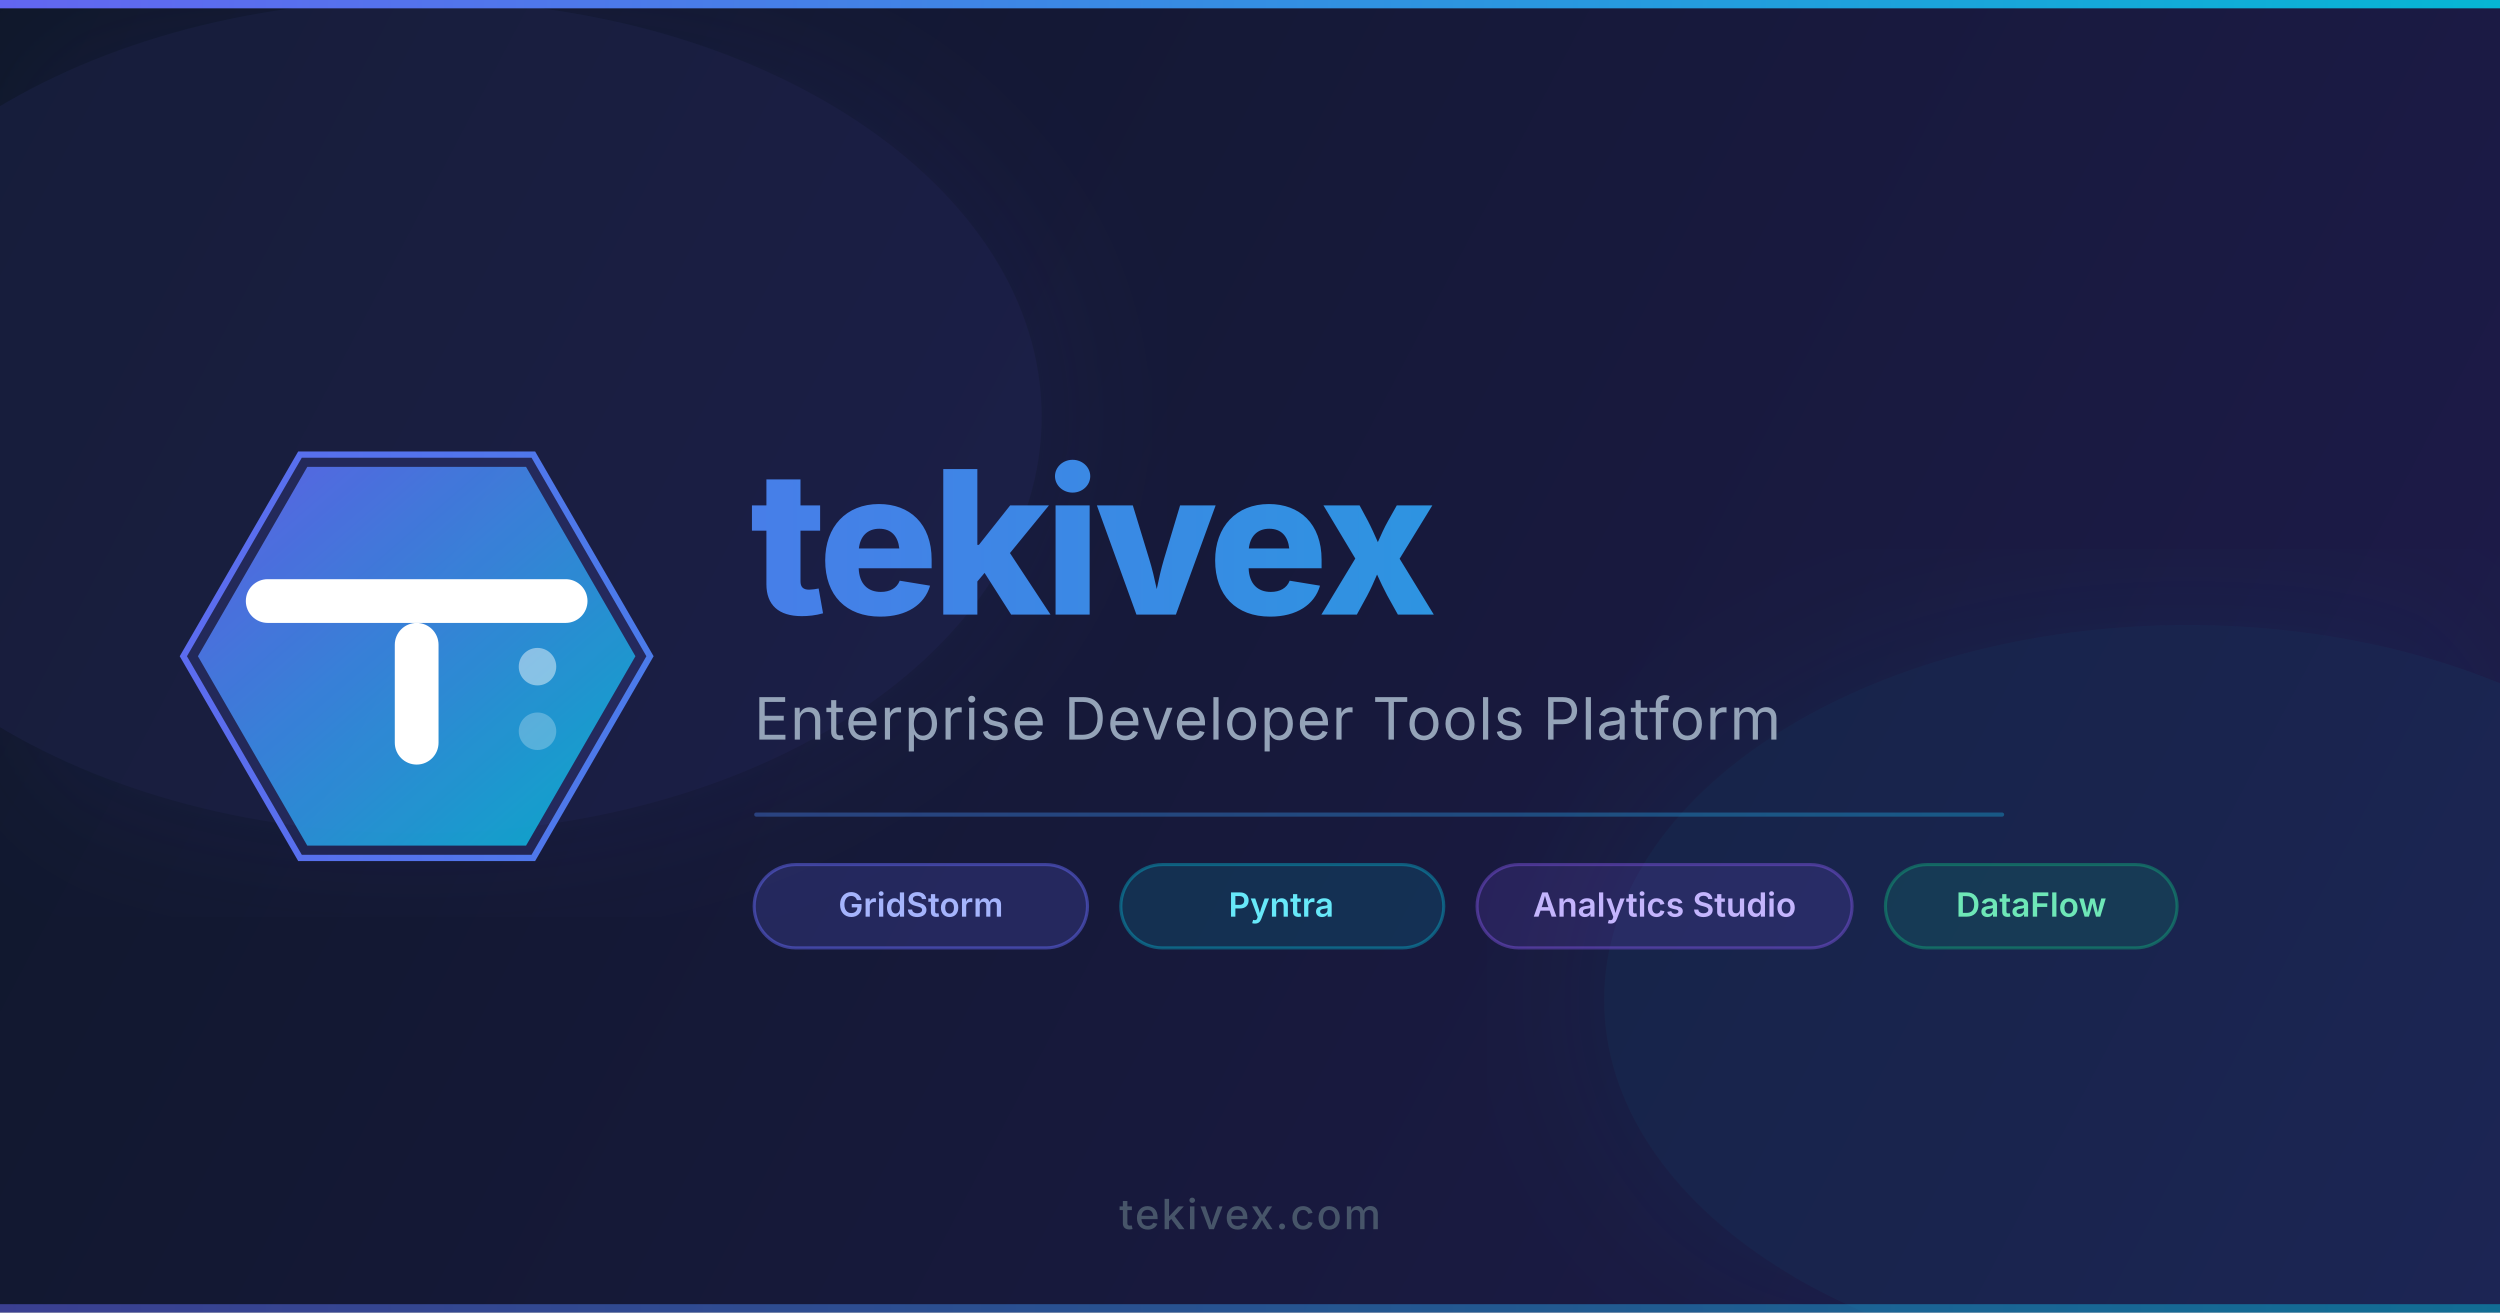
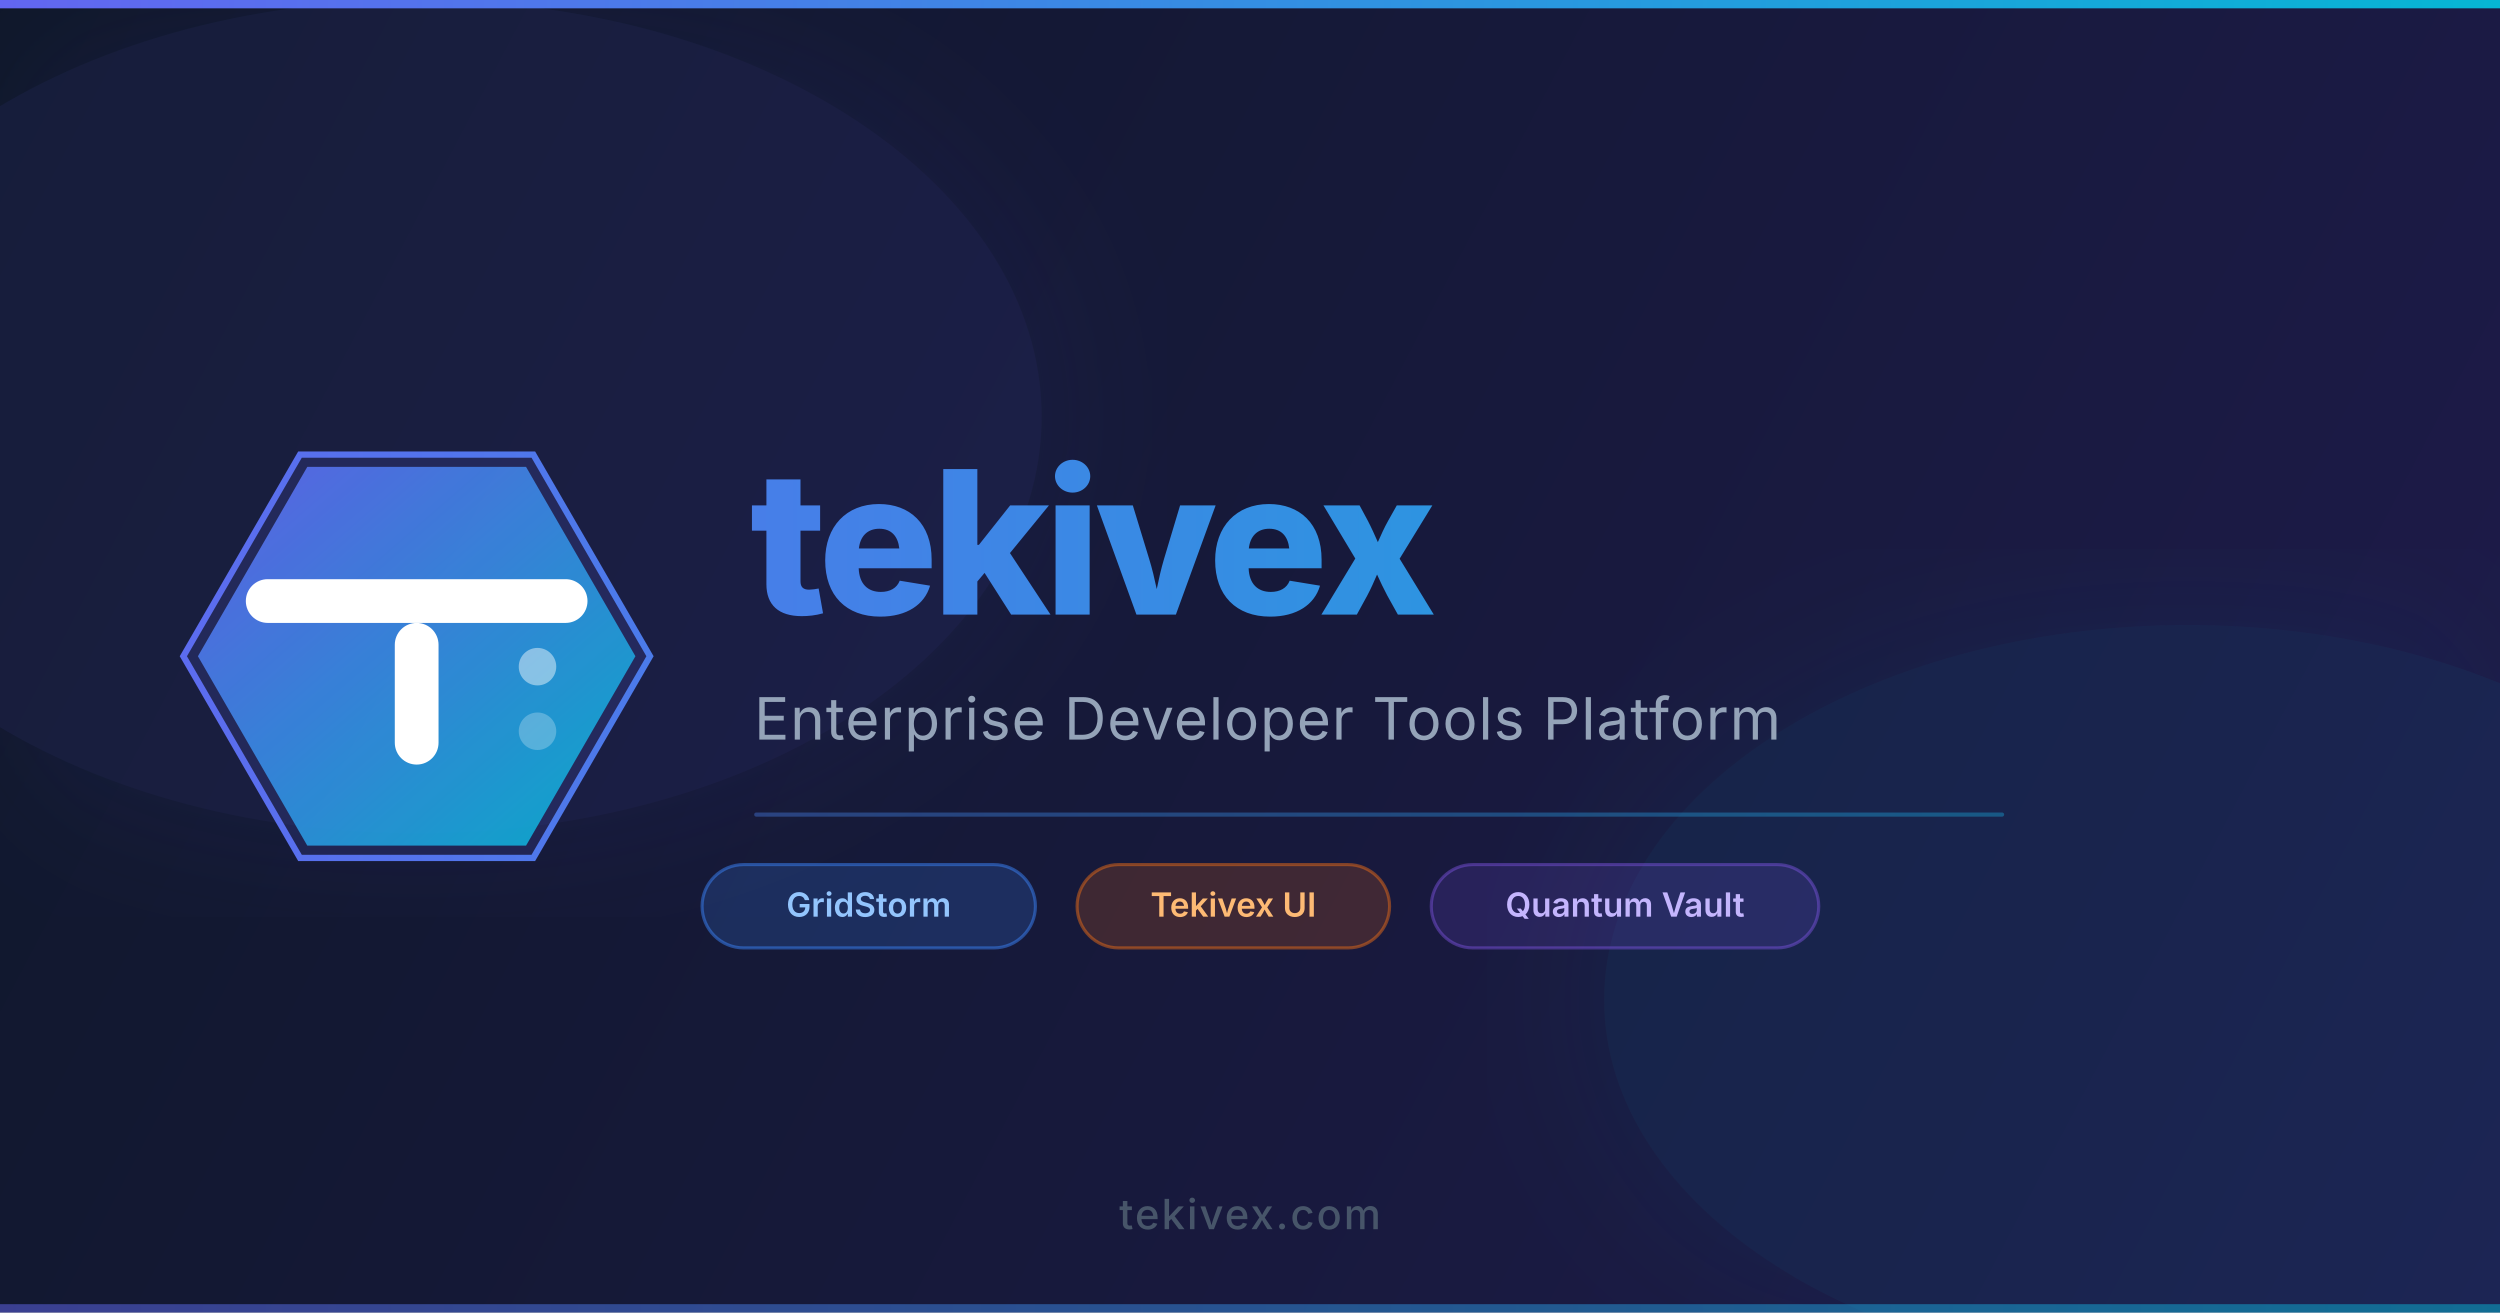
<svg xmlns="http://www.w3.org/2000/svg" viewBox="0 0 1200 630" width="1200" height="630">
  <defs>
    <linearGradient id="bg" x1="0" y1="0" x2="1200" y2="630" gradientUnits="userSpaceOnUse">
      <stop offset="0%" stop-color="#0f172a" />
      <stop offset="100%" stop-color="#1e1b4b" />
    </linearGradient>
    <linearGradient id="accent" x1="0" y1="0" x2="1200" y2="0" gradientUnits="userSpaceOnUse">
      <stop offset="0%" stop-color="#6366f1" />
      <stop offset="100%" stop-color="#06b6d4" />
    </linearGradient>
    <linearGradient id="hexG" x1="0" y1="0" x2="1" y2="1" gradientUnits="objectBoundingBox">
      <stop offset="0%" stop-color="#6366f1" />
      <stop offset="100%" stop-color="#06b6d4" />
    </linearGradient>
    <filter id="glow">
      <feGaussianBlur stdDeviation="18" result="blur" />
      <feComposite in="SourceGraphic" in2="blur" operator="over" />
    </filter>
    <filter id="softglow">
      <feGaussianBlur stdDeviation="40" result="blur" />
      <feComposite in="SourceGraphic" in2="blur" operator="over" />
    </filter>
  </defs>
  <rect width="1200" height="630" fill="url(#bg)" />
  <ellipse cx="200" cy="200" rx="300" ry="200" fill="#6366f1" opacity="0.08" filter="url(#softglow)" />
  <ellipse cx="1050" cy="480" rx="280" ry="180" fill="#06b6d4" opacity="0.07" filter="url(#softglow)" />
  <rect x="0" y="0" width="1200" height="4" fill="url(#accent)" />
  <polygon points="312,315 256,411.8 144,411.8 88,315 144,218.2 256,218.2" fill="#6366f1" fill-opacity="0.15" stroke="url(#accent)" stroke-width="3" />
  <polygon points="305,315 252.5,405.9 147.5,405.9 95,315 147.5,224.1 252.5,224.1" fill="url(#hexG)" opacity="0.9" />
  <rect x="118" y="278" width="164" height="21" rx="10.5" fill="white" />
  <rect x="189.5" y="299" width="21" height="68" rx="10.5" fill="white" />
  <circle cx="258" cy="288.5" r="9" fill="white" opacity="0.65" />
  <circle cx="258" cy="320" r="9" fill="white" opacity="0.45" />
  <circle cx="258" cy="351" r="9" fill="white" opacity="0.25" />
  <text x="360" y="295" font-family="Inter, -apple-system, BlinkMacSystemFont, 'Segoe UI', sans-serif" font-size="96" font-weight="800" fill="url(#accent)" letter-spacing="-3">tekivex</text>
  <text x="362" y="355" font-family="Inter, -apple-system, BlinkMacSystemFont, 'Segoe UI', sans-serif" font-size="28" font-weight="400" fill="#94a3b8" letter-spacing="0.5">Enterprise Developer Tools Platform</text>
  <rect x="362" y="390" width="600" height="2" fill="url(#accent)" opacity="0.4" rx="1" />
-   <rect x="362" y="415" width="160" height="40" rx="20" fill="#6366f1" fill-opacity="0.2" stroke="#6366f1" stroke-opacity="0.5" stroke-width="1.5" />
-   <text x="442" y="440" text-anchor="middle" font-family="Inter, sans-serif" font-size="16" font-weight="600" fill="#a5b4fc">GridStorm</text>
-   <rect x="538" y="415" width="155" height="40" rx="20" fill="#06b6d4" fill-opacity="0.15" stroke="#06b6d4" stroke-opacity="0.4" stroke-width="1.5" />
-   <text x="615" y="440" text-anchor="middle" font-family="Inter, sans-serif" font-size="16" font-weight="600" fill="#67e8f9">Pyntra</text>
-   <rect x="709" y="415" width="180" height="40" rx="20" fill="#8b5cf6" fill-opacity="0.15" stroke="#8b5cf6" stroke-opacity="0.4" stroke-width="1.5" />
-   <text x="799" y="440" text-anchor="middle" font-family="Inter, sans-serif" font-size="16" font-weight="600" fill="#c4b5fd">Analytics Studio</text>
-   <rect x="905" y="415" width="140" height="40" rx="20" fill="#10b981" fill-opacity="0.15" stroke="#10b981" stroke-opacity="0.4" stroke-width="1.5" />
-   <text x="975" y="440" text-anchor="middle" font-family="Inter, sans-serif" font-size="16" font-weight="600" fill="#6ee7b7">DataFlow</text>
+   <rect x="337" y="415" width="160" height="40" rx="20" fill="#3b82f6" fill-opacity="0.2" stroke="#3b82f6" stroke-opacity="0.5" stroke-width="1.5" />
+   <text x="417" y="440" text-anchor="middle" font-family="Inter, sans-serif" font-size="16" font-weight="600" fill="#93c5fd">GridStorm</text>
+   <rect x="517" y="415" width="150" height="40" rx="20" fill="#f97316" fill-opacity="0.18" stroke="#f97316" stroke-opacity="0.45" stroke-width="1.5" />
+   <text x="592" y="440" text-anchor="middle" font-family="Inter, sans-serif" font-size="16" font-weight="600" fill="#fdba74">Tekivex UI</text>
+   <rect x="687" y="415" width="186" height="40" rx="20" fill="#8b5cf6" fill-opacity="0.15" stroke="#8b5cf6" stroke-opacity="0.4" stroke-width="1.5" />
+   <text x="780" y="440" text-anchor="middle" font-family="Inter, sans-serif" font-size="16" font-weight="600" fill="#c4b5fd">Quantum Vault</text>
  <text x="600" y="590" text-anchor="middle" font-family="Inter, sans-serif" font-size="20" font-weight="500" fill="#475569" letter-spacing="1">tekivex.com</text>
  <rect x="0" y="626" width="1200" height="4" fill="url(#accent)" opacity="0.5" />
</svg>
